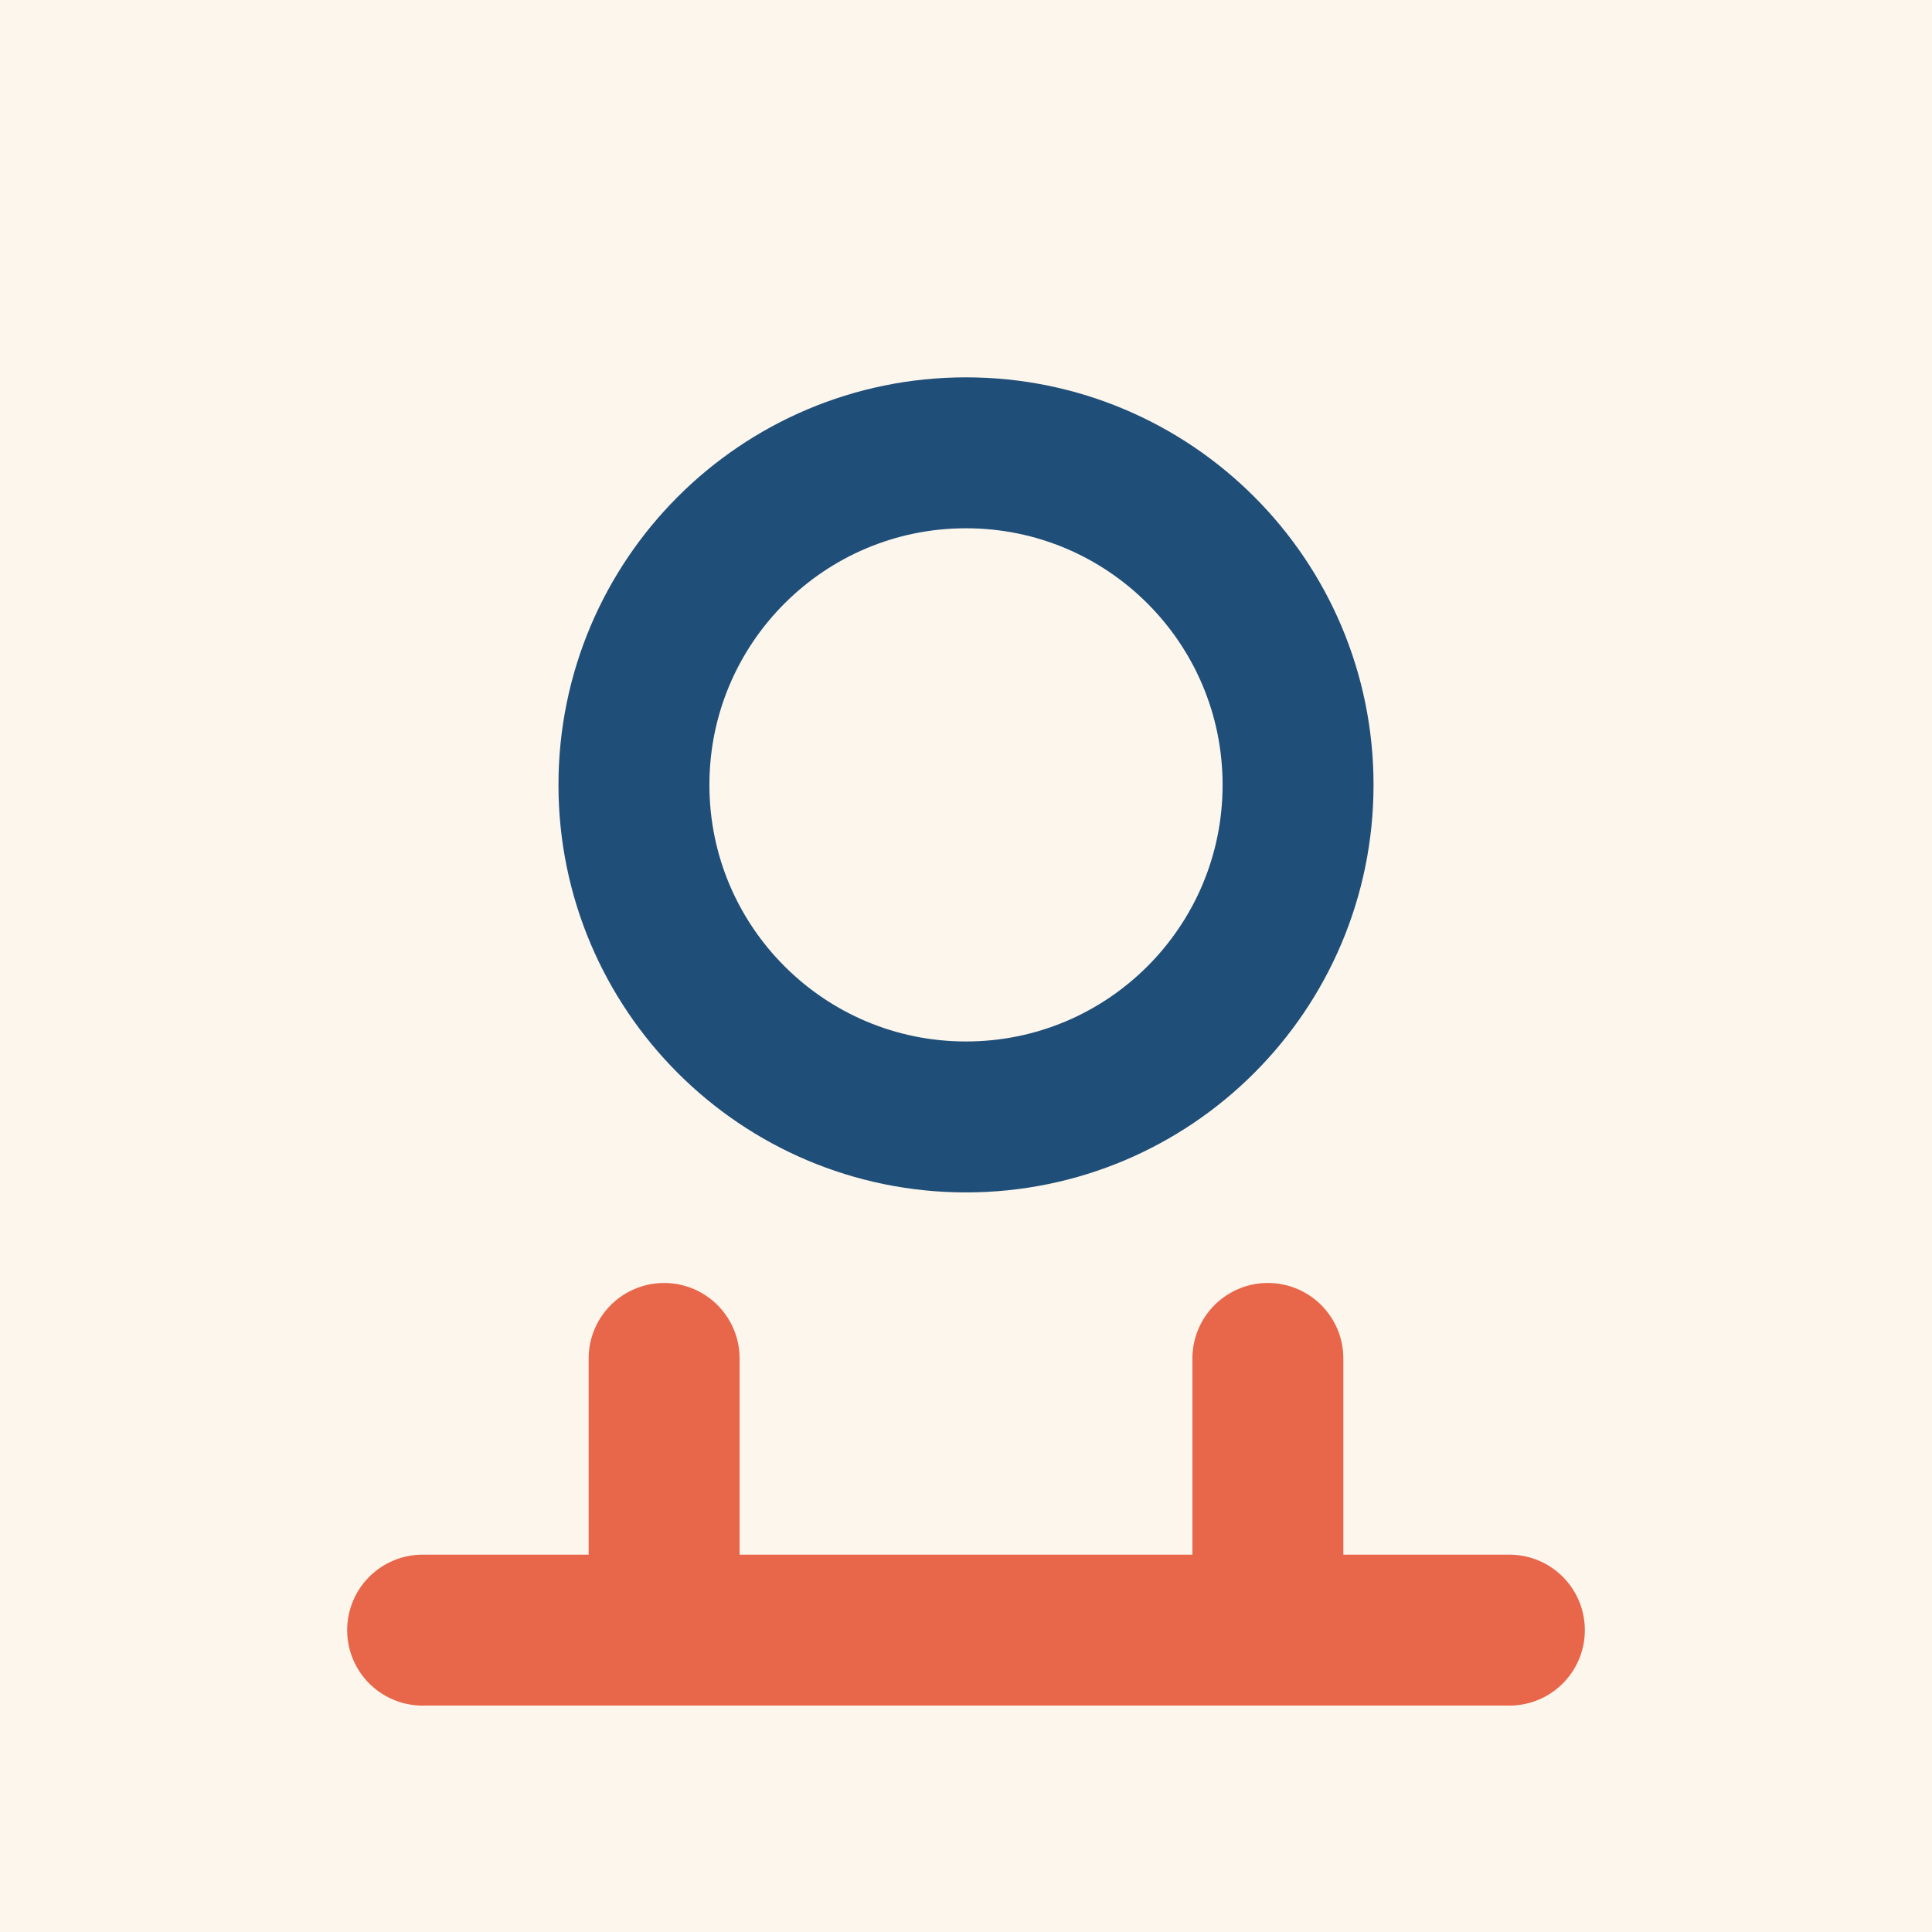
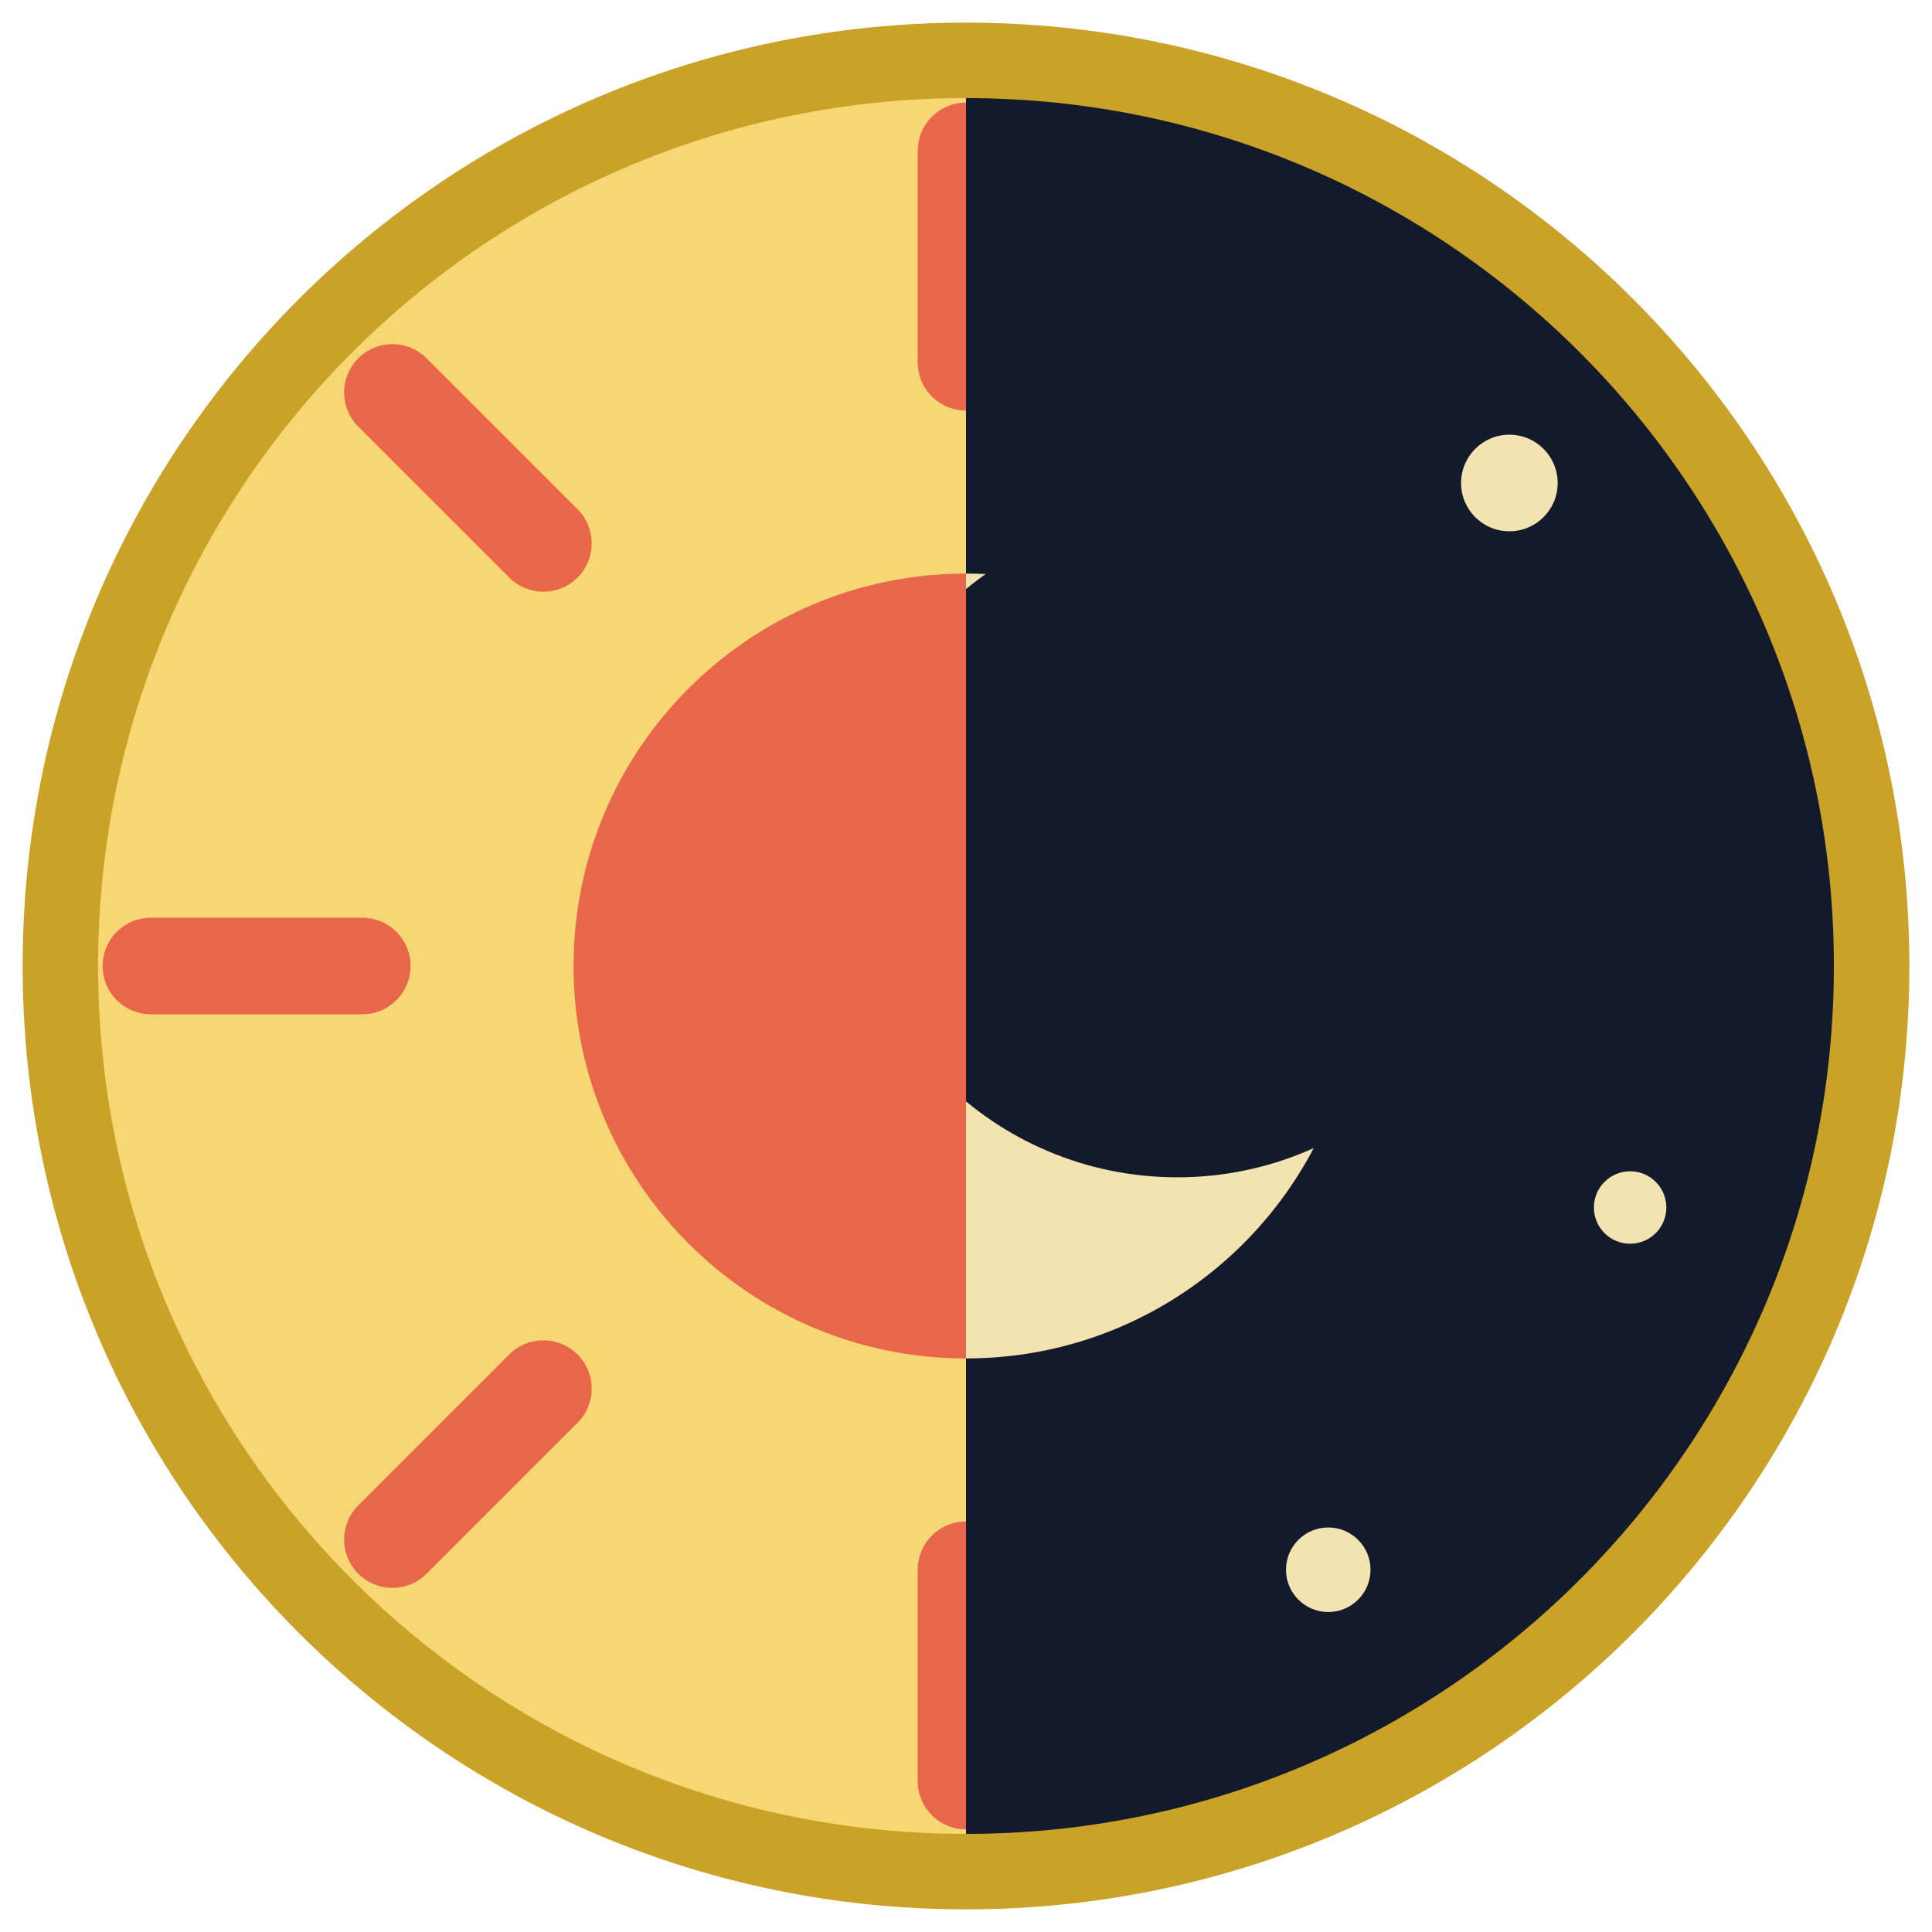
- <svg xmlns="http://www.w3.org/2000/svg" viewBox="0 0 64 64" role="img" aria-label="Night and Day Lighting Solutions">
-   <rect width="64" height="64" fill="#FDF6EC" />
-   <circle cx="32" cy="26" r="11" fill="none" stroke="#1F4E79" stroke-width="5" />
-   <path d="M14 54 h36 M22 54 v-9 M42 54 v-9" stroke="#E8664A" stroke-width="5" stroke-linecap="round" />
+ <svg xmlns="http://www.w3.org/2000/svg" viewBox="0 0 64 64">
+   <defs>
+     <clipPath id="lkL">
+       <rect x="0" y="0" width="32" height="64" />
+     </clipPath>
+     <clipPath id="lkR">
+       <rect x="32" y="0" width="32" height="64" />
+     </clipPath>
+   </defs>
+   <g clip-path="url(#lkL)">
+     <circle cx="32" cy="32" r="31" fill="#F7D774" />
+     <g stroke="#E8664A" stroke-width="3.2" stroke-linecap="round">
+       <path d="M32 5v7M13 13l5 5M5 32h7M13 51l5-5M32 52v7" />
+     </g>
+     <circle cx="32" cy="32" r="13" fill="#E8664A" />
+   </g>
+   <g clip-path="url(#lkR)">
+     <circle cx="32" cy="32" r="31" fill="#121A2B" />
+     <circle cx="32" cy="32" r="13" fill="#F3E3B0" />
+     <circle cx="39" cy="28" r="11" fill="#121A2B" />
+     <circle cx="50" cy="16" r="1.6" fill="#F3E3B0" />
+     <circle cx="54" cy="40" r="1.2" fill="#F3E3B0" />
+     <circle cx="44" cy="52" r="1.4" fill="#F3E3B0" />
+   </g>
+   <circle cx="32" cy="32" r="30" fill="none" stroke="#C9A227" stroke-width="2.5" />
</svg>
